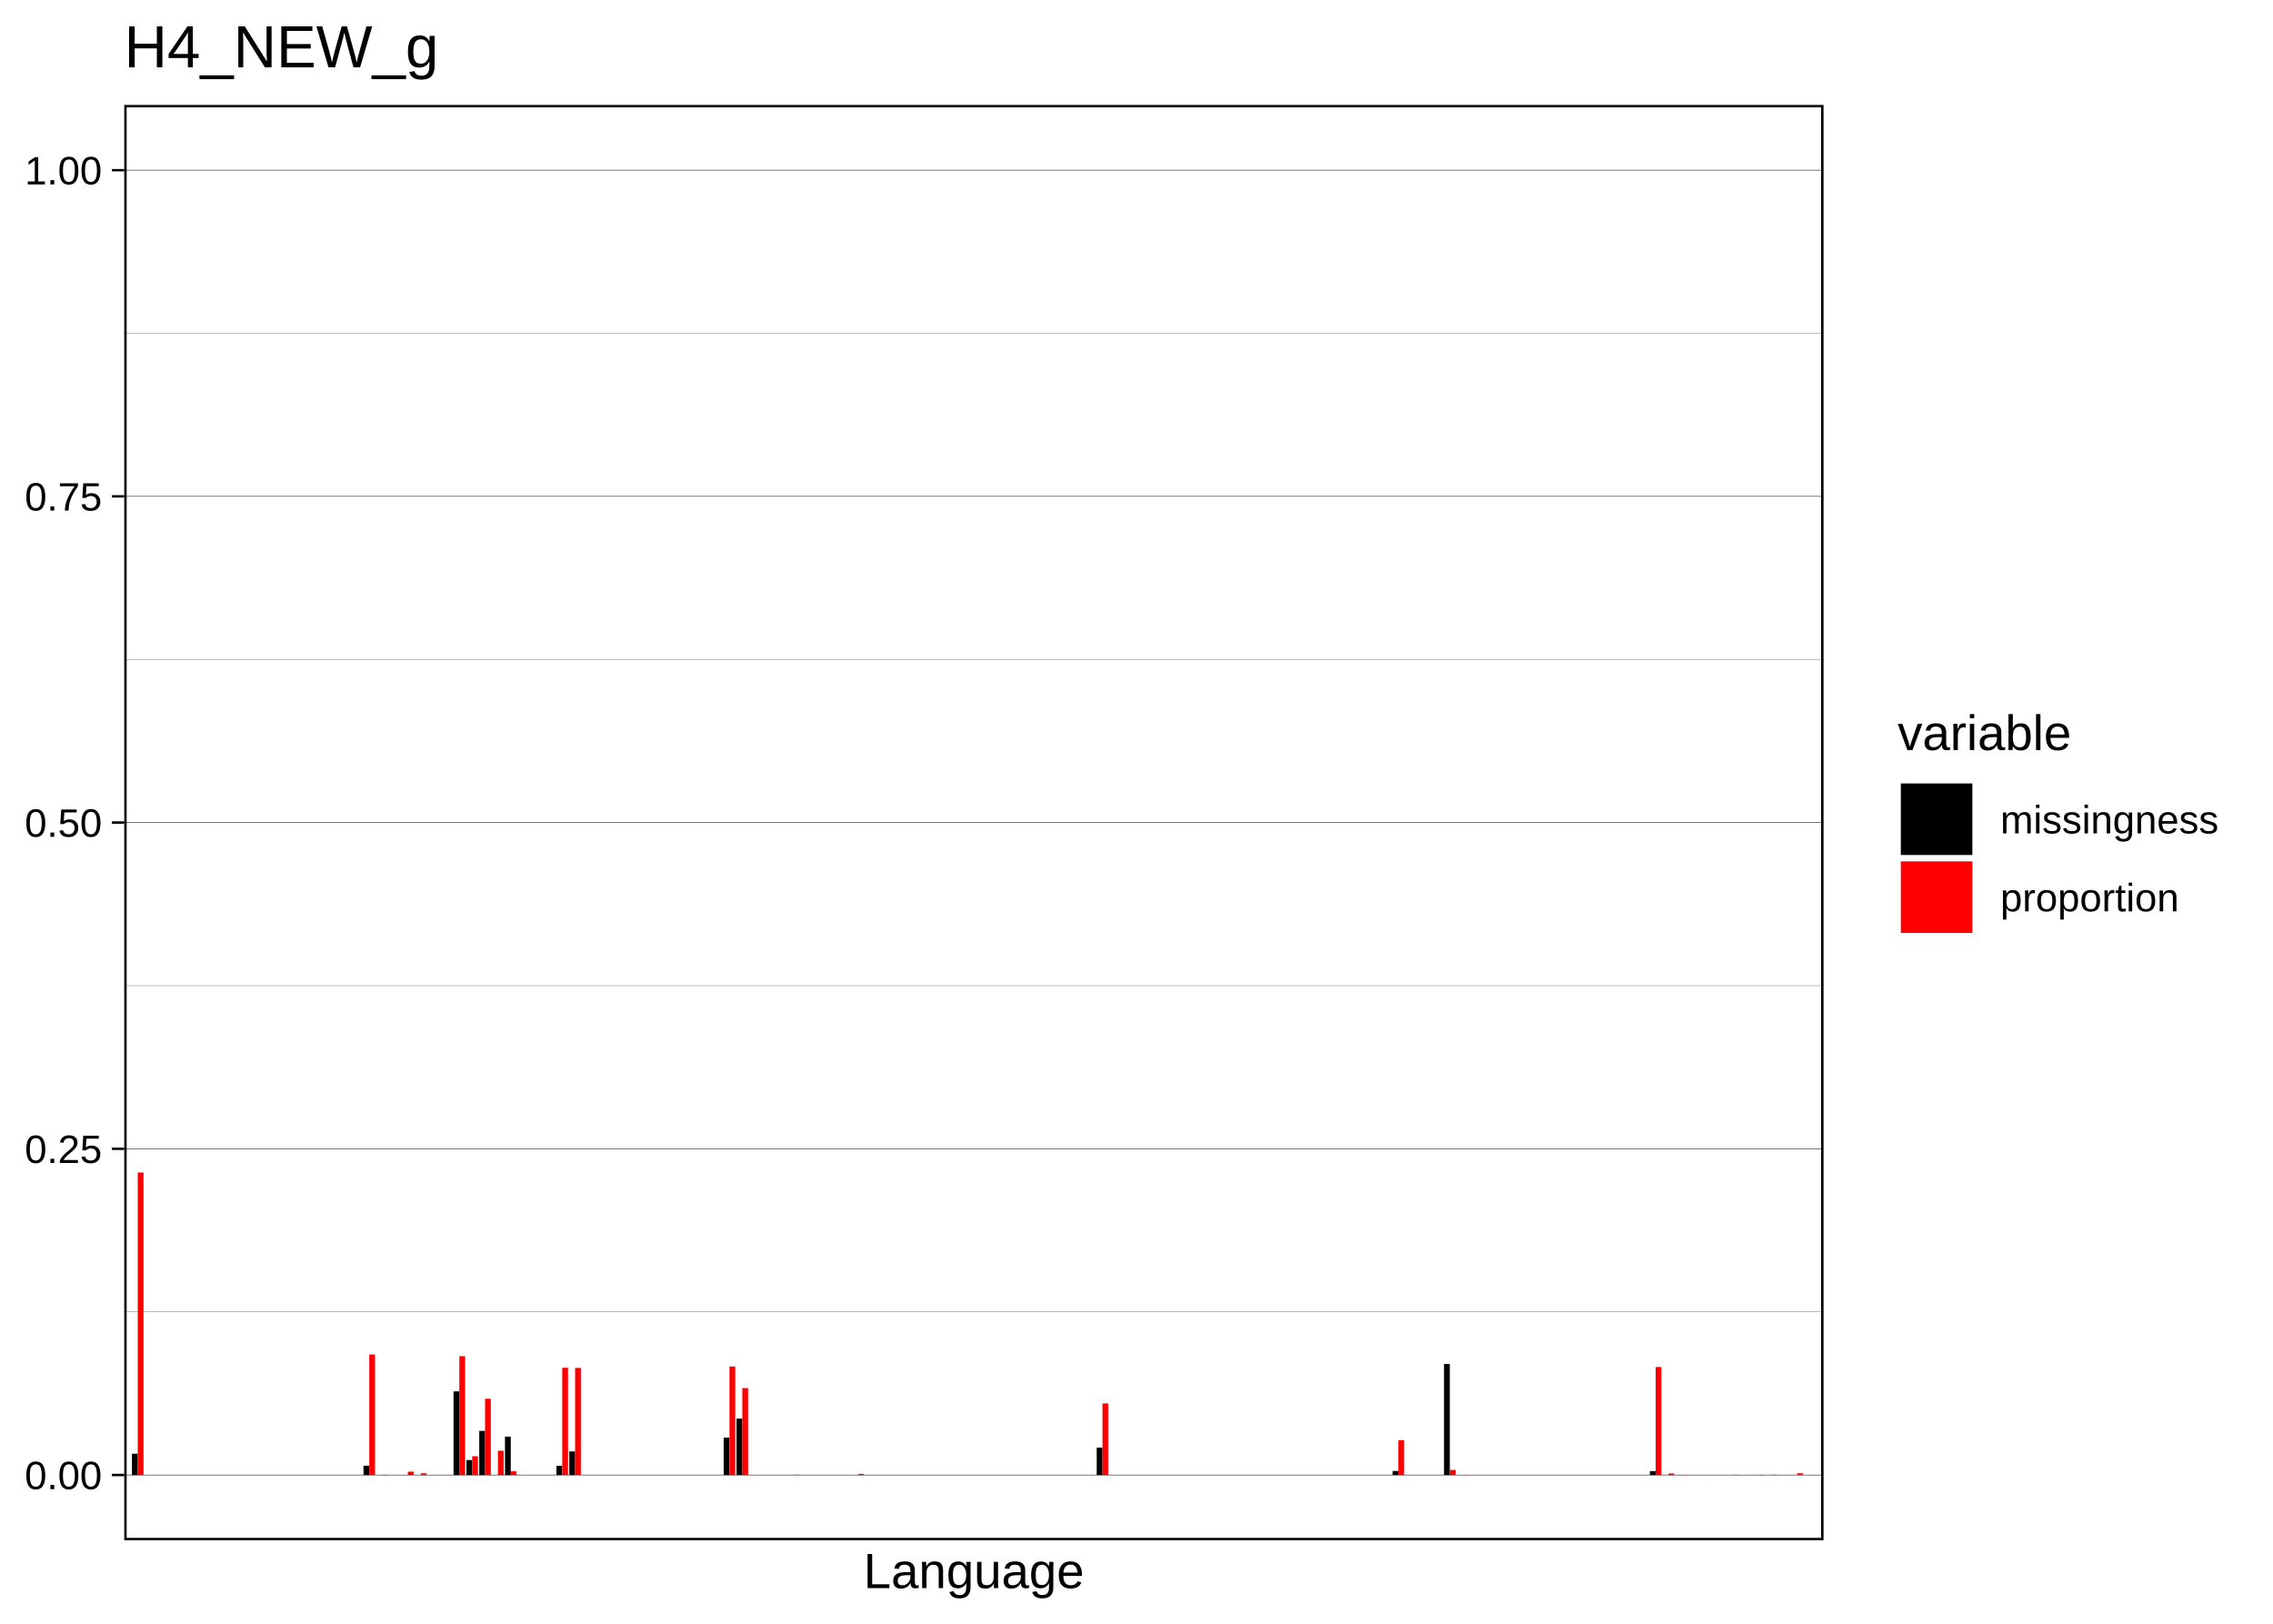
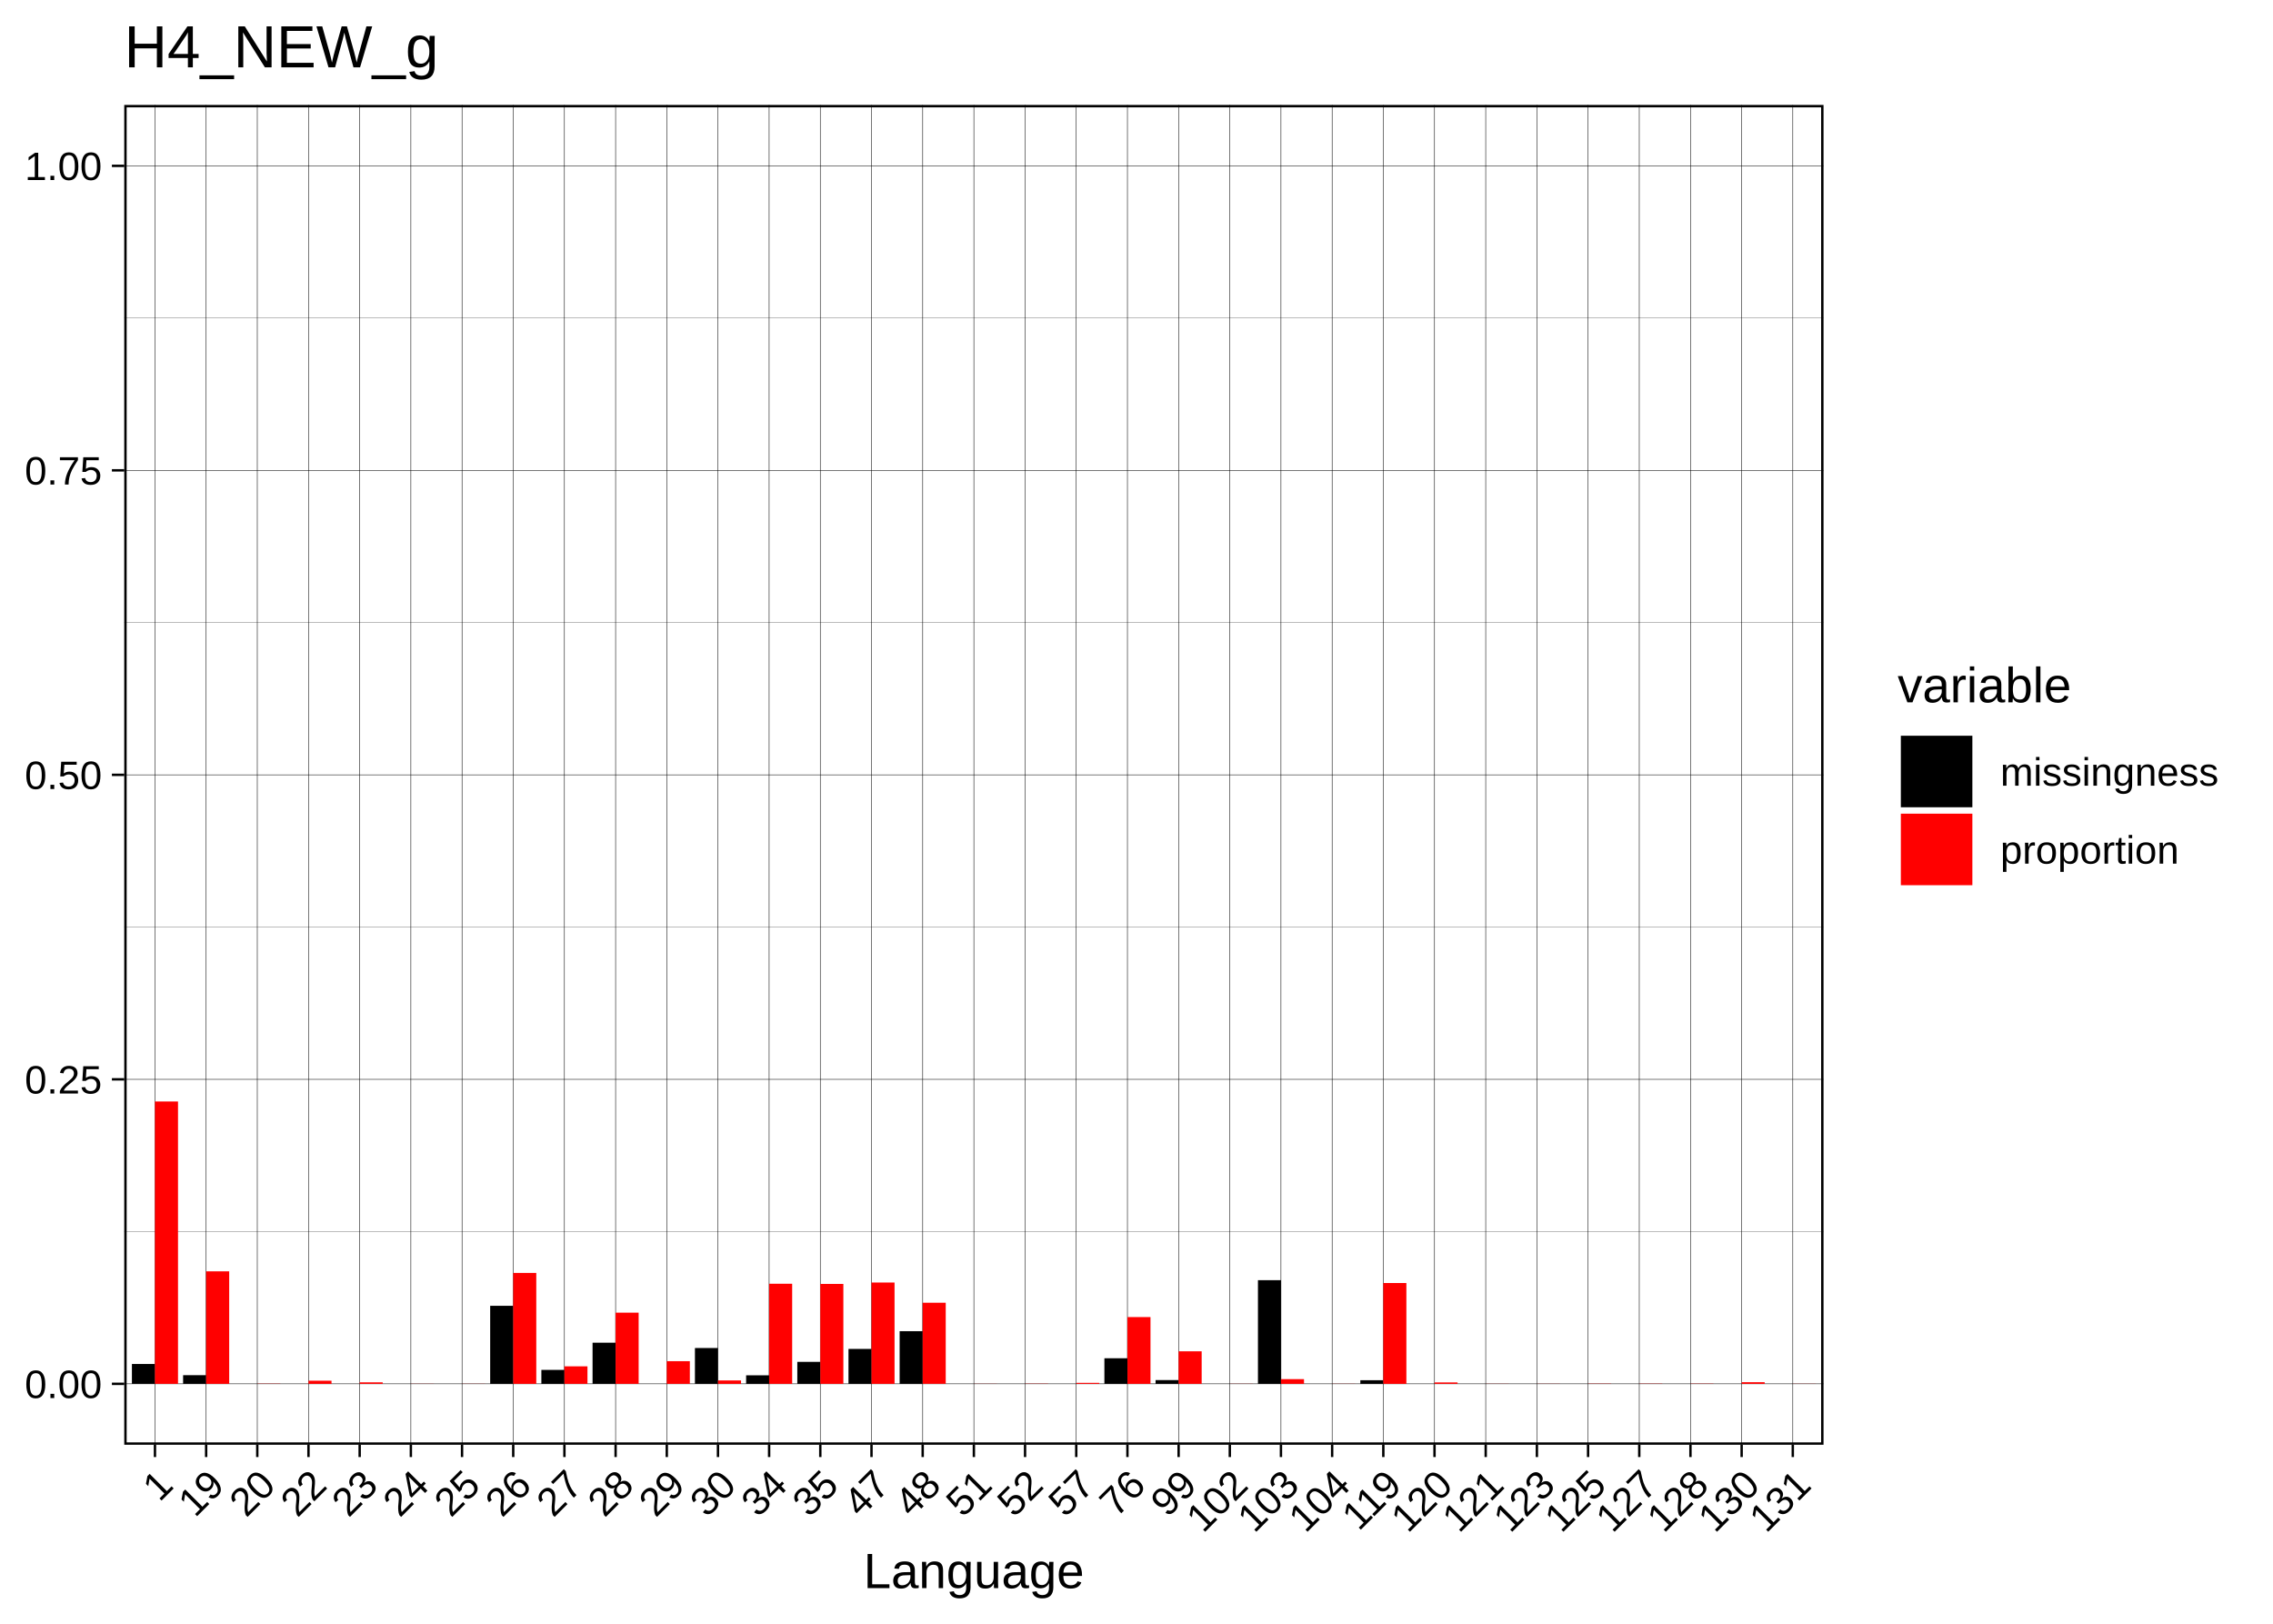
<svg xmlns="http://www.w3.org/2000/svg" class="svglite" width="504.00pt" height="360.00pt" viewBox="0 0 504.00 360.00">
  <defs>
    <style type="text/css">
    .svglite line, .svglite polyline, .svglite polygon, .svglite path, .svglite rect, .svglite circle {
      fill: none;
      stroke: #000000;
      stroke-linecap: round;
      stroke-linejoin: round;
      stroke-miterlimit: 10.00;
    }
    .svglite text {
      white-space: pre;
    }
  </style>
  </defs>
  <rect width="100%" height="100%" style="stroke: none; fill: #FFFFFF;" />
  <defs>
    <clipPath id="cpMC4wMHw1MDQuMDB8MC4wMHwzNjAuMDA=">
      <rect x="0.00" y="0.00" width="504.00" height="360.00" />
    </clipPath>
  </defs>
  <g clip-path="url(#cpMC4wMHw1MDQuMDB8MC4wMHwzNjAuMDA=)">
    <rect x="0" y="0.00" width="504.00" height="360.00" style="stroke-width: 1.07; stroke: #FFFFFF; fill: #FFFFFF;" />
  </g>
  <defs>
-     <clipPath id="cpMjcuNTV8NDA0LjMzfDIzLjI3fDM0MS40OA==">
-       <rect x="27.55" y="23.27" width="376.79" height="318.22" />
+     <clipPath id="cpMjcuNTV8NDA0LjMzfDIzLjI3fDMyMC4zMQ==">
+       <rect x="27.55" y="23.27" width="376.79" height="297.05" />
    </clipPath>
  </defs>
-   <g clip-path="url(#cpMjcuNTV8NDA0LjMzfDIzLjI3fDM0MS40OA==)">
-     <rect x="27.55" y="23.27" width="376.79" height="318.22" style="stroke-width: 1.07; stroke: none; fill: #FFFFFF;" />
-     <polyline points="27.55,290.86 404.33,290.86 " style="stroke-width: 0.053; stroke-linecap: butt;" />
-     <polyline points="27.55,218.54 404.33,218.54 " style="stroke-width: 0.053; stroke-linecap: butt;" />
-     <polyline points="27.55,146.21 404.33,146.21 " style="stroke-width: 0.053; stroke-linecap: butt;" />
-     <polyline points="27.55,73.89 404.33,73.89 " style="stroke-width: 0.053; stroke-linecap: butt;" />
-     <polyline points="27.55,327.02 404.33,327.02 " style="stroke-width: 0.11; stroke-linecap: butt;" />
-     <polyline points="27.55,254.70 404.33,254.70 " style="stroke-width: 0.11; stroke-linecap: butt;" />
-     <polyline points="27.55,182.37 404.33,182.37 " style="stroke-width: 0.11; stroke-linecap: butt;" />
-     <polyline points="27.55,110.05 404.33,110.05 " style="stroke-width: 0.11; stroke-linecap: butt;" />
-     <polyline points="27.55,37.73 404.33,37.73 " style="stroke-width: 0.11; stroke-linecap: butt;" />
-     <rect x="243.18" y="320.95" width="1.28" height="6.07" style="stroke-width: 1.07; stroke: none; stroke-linecap: butt; stroke-linejoin: miter; fill: #000000;" />
-     <rect x="308.78" y="326.13" width="1.28" height="0.89" style="stroke-width: 1.07; stroke: none; stroke-linecap: butt; stroke-linejoin: miter; fill: #000000;" />
-     <rect x="320.19" y="302.40" width="1.28" height="24.62" style="stroke-width: 1.07; stroke: none; stroke-linecap: butt; stroke-linejoin: miter; fill: #000000;" />
-     <rect x="29.26" y="322.30" width="1.28" height="4.72" style="stroke-width: 1.07; stroke: none; stroke-linecap: butt; stroke-linejoin: miter; fill: #000000;" />
-     <rect x="80.60" y="324.96" width="1.28" height="2.06" style="stroke-width: 1.07; stroke: none; stroke-linecap: butt; stroke-linejoin: miter; fill: #000000;" />
-     <rect x="371.53" y="327.02" width="1.28" height="0.00" style="stroke-width: 1.07; stroke: none; stroke-linecap: butt; stroke-linejoin: miter; fill: #000000;" />
-     <rect x="382.94" y="327.02" width="1.28" height="0.00" style="stroke-width: 1.07; stroke: none; stroke-linecap: butt; stroke-linejoin: miter; fill: #000000;" />
-     <rect x="92.01" y="327.02" width="1.28" height="0.00" style="stroke-width: 1.07; stroke: none; stroke-linecap: butt; stroke-linejoin: miter; fill: #000000;" />
-     <rect x="388.65" y="327.02" width="1.28" height="0.00" style="stroke-width: 1.07; stroke: none; stroke-linecap: butt; stroke-linejoin: miter; fill: #000000;" />
-     <rect x="377.24" y="327.02" width="1.28" height="0.00" style="stroke-width: 1.07; stroke: none; stroke-linecap: butt; stroke-linejoin: miter; fill: #000000;" />
-     <rect x="100.57" y="308.48" width="1.28" height="18.54" style="stroke-width: 1.07; stroke: none; stroke-linecap: butt; stroke-linejoin: miter; fill: #000000;" />
-     <rect x="174.73" y="327.02" width="1.28" height="0.00" style="stroke-width: 1.07; stroke: none; stroke-linecap: butt; stroke-linejoin: miter; fill: #000000;" />
-     <rect x="171.87" y="327.02" width="1.28" height="0.00" style="stroke-width: 1.07; stroke: none; stroke-linecap: butt; stroke-linejoin: miter; fill: #000000;" />
-     <rect x="391.50" y="327.02" width="1.28" height="0.00" style="stroke-width: 1.07; stroke: none; stroke-linecap: butt; stroke-linejoin: miter; fill: #000000;" />
-     <rect x="188.99" y="327.02" width="1.28" height="0.00" style="stroke-width: 1.07; stroke: none; stroke-linecap: butt; stroke-linejoin: miter; fill: #000000;" />
-     <rect x="323.04" y="327.02" width="1.28" height="0.00" style="stroke-width: 1.07; stroke: none; stroke-linecap: butt; stroke-linejoin: miter; fill: #000000;" />
-     <rect x="89.16" y="327.02" width="1.28" height="0.00" style="stroke-width: 1.07; stroke: none; stroke-linecap: butt; stroke-linejoin: miter; fill: #000000;" />
-     <rect x="397.20" y="327.02" width="1.28" height="0.00" style="stroke-width: 1.07; stroke: none; stroke-linecap: butt; stroke-linejoin: miter; fill: #000000;" />
-     <rect x="400.06" y="327.02" width="1.28" height="0.00" style="stroke-width: 1.07; stroke: none; stroke-linecap: butt; stroke-linejoin: miter; fill: #000000;" />
-     <rect x="97.71" y="327.02" width="1.28" height="0.00" style="stroke-width: 1.07; stroke: none; stroke-linecap: butt; stroke-linejoin: miter; fill: #000000;" />
-     <rect x="94.86" y="327.02" width="1.28" height="0.00" style="stroke-width: 1.07; stroke: none; stroke-linecap: butt; stroke-linejoin: miter; fill: #000000;" />
-     <rect x="83.45" y="327.02" width="1.28" height="0.00" style="stroke-width: 1.07; stroke: none; stroke-linecap: butt; stroke-linejoin: miter; fill: #000000;" />
-     <rect x="317.34" y="327.02" width="1.28" height="0.00" style="stroke-width: 1.07; stroke: none; stroke-linecap: butt; stroke-linejoin: miter; fill: #000000;" />
-     <rect x="368.68" y="327.02" width="1.28" height="0.00" style="stroke-width: 1.07; stroke: none; stroke-linecap: butt; stroke-linejoin: miter; fill: #000000;" />
-     <rect x="365.83" y="326.16" width="1.28" height="0.86" style="stroke-width: 1.07; stroke: none; stroke-linecap: butt; stroke-linejoin: miter; fill: #000000;" />
-     <rect x="160.46" y="318.73" width="1.28" height="8.29" style="stroke-width: 1.07; stroke: none; stroke-linecap: butt; stroke-linejoin: miter; fill: #000000;" />
-     <rect x="103.42" y="323.71" width="1.28" height="3.31" style="stroke-width: 1.07; stroke: none; stroke-linecap: butt; stroke-linejoin: miter; fill: #000000;" />
-     <rect x="163.32" y="314.52" width="1.28" height="12.50" style="stroke-width: 1.07; stroke: none; stroke-linecap: butt; stroke-linejoin: miter; fill: #000000;" />
-     <rect x="106.27" y="317.25" width="1.28" height="9.77" style="stroke-width: 1.07; stroke: none; stroke-linecap: butt; stroke-linejoin: miter; fill: #000000;" />
-     <rect x="109.12" y="327.02" width="1.28" height="0.00" style="stroke-width: 1.07; stroke: none; stroke-linecap: butt; stroke-linejoin: miter; fill: #000000;" />
-     <rect x="111.97" y="318.51" width="1.28" height="8.51" style="stroke-width: 1.07; stroke: none; stroke-linecap: butt; stroke-linejoin: miter; fill: #000000;" />
-     <rect x="123.38" y="324.99" width="1.28" height="2.03" style="stroke-width: 1.07; stroke: none; stroke-linecap: butt; stroke-linejoin: miter; fill: #000000;" />
-     <rect x="126.24" y="321.80" width="1.28" height="5.22" style="stroke-width: 1.07; stroke: none; stroke-linecap: butt; stroke-linejoin: miter; fill: #000000;" />
-     <rect x="244.46" y="311.16" width="1.28" height="15.86" style="stroke-width: 1.07; stroke: none; stroke-linecap: butt; stroke-linejoin: miter; fill: #FF0000;" />
-     <rect x="310.07" y="319.29" width="1.28" height="7.73" style="stroke-width: 1.07; stroke: none; stroke-linecap: butt; stroke-linejoin: miter; fill: #FF0000;" />
-     <rect x="321.48" y="325.90" width="1.28" height="1.12" style="stroke-width: 1.07; stroke: none; stroke-linecap: butt; stroke-linejoin: miter; fill: #FF0000;" />
-     <rect x="30.54" y="259.96" width="1.28" height="67.06" style="stroke-width: 1.07; stroke: none; stroke-linecap: butt; stroke-linejoin: miter; fill: #FF0000;" />
-     <rect x="81.88" y="300.30" width="1.28" height="26.72" style="stroke-width: 1.07; stroke: none; stroke-linecap: butt; stroke-linejoin: miter; fill: #FF0000;" />
-     <rect x="372.82" y="327.00" width="1.28" height="0.024" style="stroke-width: 1.07; stroke: none; stroke-linecap: butt; stroke-linejoin: miter; fill: #FF0000;" />
-     <rect x="384.23" y="326.97" width="1.28" height="0.048" style="stroke-width: 1.07; stroke: none; stroke-linecap: butt; stroke-linejoin: miter; fill: #FF0000;" />
-     <rect x="93.29" y="326.66" width="1.28" height="0.36" style="stroke-width: 1.07; stroke: none; stroke-linecap: butt; stroke-linejoin: miter; fill: #FF0000;" />
-     <rect x="389.93" y="326.97" width="1.28" height="0.048" style="stroke-width: 1.07; stroke: none; stroke-linecap: butt; stroke-linejoin: miter; fill: #FF0000;" />
-     <rect x="378.52" y="327.00" width="1.28" height="0.024" style="stroke-width: 1.07; stroke: none; stroke-linecap: butt; stroke-linejoin: miter; fill: #FF0000;" />
-     <rect x="101.85" y="300.68" width="1.28" height="26.34" style="stroke-width: 1.07; stroke: none; stroke-linecap: butt; stroke-linejoin: miter; fill: #FF0000;" />
-     <rect x="176.01" y="326.97" width="1.28" height="0.048" style="stroke-width: 1.07; stroke: none; stroke-linecap: butt; stroke-linejoin: miter; fill: #FF0000;" />
-     <rect x="173.16" y="327.00" width="1.28" height="0.024" style="stroke-width: 1.07; stroke: none; stroke-linecap: butt; stroke-linejoin: miter; fill: #FF0000;" />
-     <rect x="392.78" y="326.97" width="1.28" height="0.048" style="stroke-width: 1.07; stroke: none; stroke-linecap: butt; stroke-linejoin: miter; fill: #FF0000;" />
-     <rect x="190.27" y="326.78" width="1.28" height="0.24" style="stroke-width: 1.07; stroke: none; stroke-linecap: butt; stroke-linejoin: miter; fill: #FF0000;" />
-     <rect x="324.33" y="327.00" width="1.28" height="0.024" style="stroke-width: 1.07; stroke: none; stroke-linecap: butt; stroke-linejoin: miter; fill: #FF0000;" />
-     <rect x="90.44" y="326.28" width="1.28" height="0.74" style="stroke-width: 1.07; stroke: none; stroke-linecap: butt; stroke-linejoin: miter; fill: #FF0000;" />
-     <rect x="398.49" y="326.64" width="1.28" height="0.38" style="stroke-width: 1.07; stroke: none; stroke-linecap: butt; stroke-linejoin: miter; fill: #FF0000;" />
-     <rect x="401.34" y="327.00" width="1.28" height="0.024" style="stroke-width: 1.07; stroke: none; stroke-linecap: butt; stroke-linejoin: miter; fill: #FF0000;" />
-     <rect x="99.00" y="327.00" width="1.28" height="0.024" style="stroke-width: 1.07; stroke: none; stroke-linecap: butt; stroke-linejoin: miter; fill: #FF0000;" />
-     <rect x="96.14" y="327.00" width="1.28" height="0.024" style="stroke-width: 1.07; stroke: none; stroke-linecap: butt; stroke-linejoin: miter; fill: #FF0000;" />
-     <rect x="84.74" y="326.97" width="1.28" height="0.048" style="stroke-width: 1.07; stroke: none; stroke-linecap: butt; stroke-linejoin: miter; fill: #FF0000;" />
-     <rect x="318.62" y="327.00" width="1.28" height="0.024" style="stroke-width: 1.07; stroke: none; stroke-linecap: butt; stroke-linejoin: miter; fill: #FF0000;" />
-     <rect x="369.96" y="326.69" width="1.28" height="0.33" style="stroke-width: 1.07; stroke: none; stroke-linecap: butt; stroke-linejoin: miter; fill: #FF0000;" />
-     <rect x="367.11" y="303.08" width="1.28" height="23.94" style="stroke-width: 1.07; stroke: none; stroke-linecap: butt; stroke-linejoin: miter; fill: #FF0000;" />
-     <rect x="161.75" y="302.96" width="1.28" height="24.06" style="stroke-width: 1.07; stroke: none; stroke-linecap: butt; stroke-linejoin: miter; fill: #FF0000;" />
-     <rect x="104.70" y="322.86" width="1.28" height="4.16" style="stroke-width: 1.07; stroke: none; stroke-linecap: butt; stroke-linejoin: miter; fill: #FF0000;" />
-     <rect x="164.60" y="307.76" width="1.28" height="19.26" style="stroke-width: 1.07; stroke: none; stroke-linecap: butt; stroke-linejoin: miter; fill: #FF0000;" />
-     <rect x="107.55" y="310.12" width="1.28" height="16.90" style="stroke-width: 1.07; stroke: none; stroke-linecap: butt; stroke-linejoin: miter; fill: #FF0000;" />
-     <rect x="110.41" y="321.65" width="1.28" height="5.37" style="stroke-width: 1.07; stroke: none; stroke-linecap: butt; stroke-linejoin: miter; fill: #FF0000;" />
-     <rect x="113.26" y="326.21" width="1.28" height="0.81" style="stroke-width: 1.07; stroke: none; stroke-linecap: butt; stroke-linejoin: miter; fill: #FF0000;" />
-     <rect x="124.67" y="303.25" width="1.28" height="23.77" style="stroke-width: 1.07; stroke: none; stroke-linecap: butt; stroke-linejoin: miter; fill: #FF0000;" />
-     <rect x="127.52" y="303.29" width="1.28" height="23.73" style="stroke-width: 1.07; stroke: none; stroke-linecap: butt; stroke-linejoin: miter; fill: #FF0000;" />
-     <rect x="27.55" y="23.27" width="376.79" height="318.22" style="stroke-width: 1.07;" />
+   <g clip-path="url(#cpMjcuNTV8NDA0LjMzfDIzLjI3fDMyMC4zMQ==)">
+     <rect x="27.55" y="23.27" width="376.79" height="297.05" style="stroke-width: 1.07; stroke: none; fill: #FFFFFF;" />
+     <polyline points="27.55,273.05 404.33,273.05 " style="stroke-width: 0.053; stroke-linecap: butt;" />
+     <polyline points="27.55,205.54 404.33,205.54 " style="stroke-width: 0.053; stroke-linecap: butt;" />
+     <polyline points="27.55,138.03 404.33,138.03 " style="stroke-width: 0.053; stroke-linecap: butt;" />
+     <polyline points="27.55,70.52 404.33,70.52 " style="stroke-width: 0.053; stroke-linecap: butt;" />
+     <polyline points="27.55,306.81 404.33,306.81 " style="stroke-width: 0.11; stroke-linecap: butt;" />
+     <polyline points="27.55,239.30 404.33,239.30 " style="stroke-width: 0.11; stroke-linecap: butt;" />
+     <polyline points="27.55,171.79 404.33,171.79 " style="stroke-width: 0.11; stroke-linecap: butt;" />
+     <polyline points="27.55,104.28 404.33,104.28 " style="stroke-width: 0.11; stroke-linecap: butt;" />
+     <polyline points="27.55,36.77 404.33,36.77 " style="stroke-width: 0.11; stroke-linecap: butt;" />
+     <polyline points="34.36,320.31 34.36,23.27 " style="stroke-width: 0.11; stroke-linecap: butt;" />
+     <polyline points="45.71,320.31 45.71,23.27 " style="stroke-width: 0.11; stroke-linecap: butt;" />
+     <polyline points="57.05,320.31 57.05,23.27 " style="stroke-width: 0.11; stroke-linecap: butt;" />
+     <polyline points="68.40,320.31 68.40,23.27 " style="stroke-width: 0.11; stroke-linecap: butt;" />
+     <polyline points="79.75,320.31 79.75,23.27 " style="stroke-width: 0.11; stroke-linecap: butt;" />
+     <polyline points="91.10,320.31 91.10,23.27 " style="stroke-width: 0.11; stroke-linecap: butt;" />
+     <polyline points="102.45,320.31 102.45,23.27 " style="stroke-width: 0.11; stroke-linecap: butt;" />
+     <polyline points="113.80,320.31 113.80,23.27 " style="stroke-width: 0.11; stroke-linecap: butt;" />
+     <polyline points="125.15,320.31 125.15,23.27 " style="stroke-width: 0.11; stroke-linecap: butt;" />
+     <polyline points="136.50,320.31 136.50,23.27 " style="stroke-width: 0.11; stroke-linecap: butt;" />
+     <polyline points="147.85,320.31 147.85,23.27 " style="stroke-width: 0.11; stroke-linecap: butt;" />
+     <polyline points="159.20,320.31 159.20,23.27 " style="stroke-width: 0.11; stroke-linecap: butt;" />
+     <polyline points="170.54,320.31 170.54,23.27 " style="stroke-width: 0.11; stroke-linecap: butt;" />
+     <polyline points="181.89,320.31 181.89,23.27 " style="stroke-width: 0.11; stroke-linecap: butt;" />
+     <polyline points="193.24,320.31 193.24,23.27 " style="stroke-width: 0.11; stroke-linecap: butt;" />
+     <polyline points="204.59,320.31 204.59,23.27 " style="stroke-width: 0.11; stroke-linecap: butt;" />
+     <polyline points="215.94,320.31 215.94,23.27 " style="stroke-width: 0.11; stroke-linecap: butt;" />
+     <polyline points="227.29,320.31 227.29,23.27 " style="stroke-width: 0.11; stroke-linecap: butt;" />
+     <polyline points="238.64,320.31 238.64,23.27 " style="stroke-width: 0.11; stroke-linecap: butt;" />
+     <polyline points="249.99,320.31 249.99,23.27 " style="stroke-width: 0.11; stroke-linecap: butt;" />
+     <polyline points="261.34,320.31 261.34,23.27 " style="stroke-width: 0.11; stroke-linecap: butt;" />
+     <polyline points="272.69,320.31 272.69,23.27 " style="stroke-width: 0.11; stroke-linecap: butt;" />
+     <polyline points="284.03,320.31 284.03,23.27 " style="stroke-width: 0.11; stroke-linecap: butt;" />
+     <polyline points="295.38,320.31 295.38,23.27 " style="stroke-width: 0.11; stroke-linecap: butt;" />
+     <polyline points="306.73,320.31 306.73,23.27 " style="stroke-width: 0.11; stroke-linecap: butt;" />
+     <polyline points="318.08,320.31 318.08,23.27 " style="stroke-width: 0.11; stroke-linecap: butt;" />
+     <polyline points="329.43,320.31 329.43,23.27 " style="stroke-width: 0.11; stroke-linecap: butt;" />
+     <polyline points="340.78,320.31 340.78,23.27 " style="stroke-width: 0.11; stroke-linecap: butt;" />
+     <polyline points="352.13,320.31 352.13,23.27 " style="stroke-width: 0.11; stroke-linecap: butt;" />
+     <polyline points="363.48,320.31 363.48,23.27 " style="stroke-width: 0.11; stroke-linecap: butt;" />
+     <polyline points="374.83,320.31 374.83,23.27 " style="stroke-width: 0.11; stroke-linecap: butt;" />
+     <polyline points="386.18,320.31 386.18,23.27 " style="stroke-width: 0.11; stroke-linecap: butt;" />
+     <polyline points="397.52,320.31 397.52,23.27 " style="stroke-width: 0.11; stroke-linecap: butt;" />
+     <rect x="244.88" y="301.14" width="5.11" height="5.67" style="stroke-width: 1.07; stroke: none; stroke-linecap: butt; stroke-linejoin: miter; fill: #000000;" />
+     <rect x="256.23" y="305.98" width="5.11" height="0.83" style="stroke-width: 1.07; stroke: none; stroke-linecap: butt; stroke-linejoin: miter; fill: #000000;" />
+     <rect x="278.93" y="283.83" width="5.11" height="22.98" style="stroke-width: 1.07; stroke: none; stroke-linecap: butt; stroke-linejoin: miter; fill: #000000;" />
+     <rect x="29.25" y="302.41" width="5.11" height="4.40" style="stroke-width: 1.07; stroke: none; stroke-linecap: butt; stroke-linejoin: miter; fill: #000000;" />
+     <rect x="40.60" y="304.89" width="5.11" height="1.92" style="stroke-width: 1.07; stroke: none; stroke-linecap: butt; stroke-linejoin: miter; fill: #000000;" />
+     <rect x="324.32" y="306.81" width="5.11" height="0.00" style="stroke-width: 1.07; stroke: none; stroke-linecap: butt; stroke-linejoin: miter; fill: #000000;" />
+     <rect x="347.02" y="306.81" width="5.11" height="0.00" style="stroke-width: 1.07; stroke: none; stroke-linecap: butt; stroke-linejoin: miter; fill: #000000;" />
+     <rect x="74.65" y="306.81" width="5.11" height="0.00" style="stroke-width: 1.07; stroke: none; stroke-linecap: butt; stroke-linejoin: miter; fill: #000000;" />
+     <rect x="358.37" y="306.81" width="5.11" height="0.00" style="stroke-width: 1.07; stroke: none; stroke-linecap: butt; stroke-linejoin: miter; fill: #000000;" />
+     <rect x="335.67" y="306.81" width="5.11" height="0.00" style="stroke-width: 1.07; stroke: none; stroke-linecap: butt; stroke-linejoin: miter; fill: #000000;" />
+     <rect x="108.69" y="289.51" width="5.11" height="17.30" style="stroke-width: 1.07; stroke: none; stroke-linecap: butt; stroke-linejoin: miter; fill: #000000;" />
+     <rect x="222.18" y="306.81" width="5.11" height="0.00" style="stroke-width: 1.07; stroke: none; stroke-linecap: butt; stroke-linejoin: miter; fill: #000000;" />
+     <rect x="210.83" y="306.81" width="5.11" height="0.00" style="stroke-width: 1.07; stroke: none; stroke-linecap: butt; stroke-linejoin: miter; fill: #000000;" />
+     <rect x="369.72" y="306.81" width="5.11" height="0.00" style="stroke-width: 1.07; stroke: none; stroke-linecap: butt; stroke-linejoin: miter; fill: #000000;" />
+     <rect x="233.53" y="306.81" width="5.11" height="0.00" style="stroke-width: 1.07; stroke: none; stroke-linecap: butt; stroke-linejoin: miter; fill: #000000;" />
+     <rect x="290.28" y="306.81" width="5.11" height="0.00" style="stroke-width: 1.07; stroke: none; stroke-linecap: butt; stroke-linejoin: miter; fill: #000000;" />
+     <rect x="63.30" y="306.81" width="5.11" height="0.00" style="stroke-width: 1.07; stroke: none; stroke-linecap: butt; stroke-linejoin: miter; fill: #000000;" />
+     <rect x="381.07" y="306.81" width="5.11" height="0.00" style="stroke-width: 1.07; stroke: none; stroke-linecap: butt; stroke-linejoin: miter; fill: #000000;" />
+     <rect x="392.42" y="306.81" width="5.11" height="0.00" style="stroke-width: 1.07; stroke: none; stroke-linecap: butt; stroke-linejoin: miter; fill: #000000;" />
+     <rect x="97.34" y="306.81" width="5.11" height="0.00" style="stroke-width: 1.07; stroke: none; stroke-linecap: butt; stroke-linejoin: miter; fill: #000000;" />
+     <rect x="85.99" y="306.81" width="5.11" height="0.00" style="stroke-width: 1.07; stroke: none; stroke-linecap: butt; stroke-linejoin: miter; fill: #000000;" />
+     <rect x="51.95" y="306.81" width="5.11" height="0.00" style="stroke-width: 1.07; stroke: none; stroke-linecap: butt; stroke-linejoin: miter; fill: #000000;" />
+     <rect x="267.58" y="306.81" width="5.11" height="0.00" style="stroke-width: 1.07; stroke: none; stroke-linecap: butt; stroke-linejoin: miter; fill: #000000;" />
+     <rect x="312.97" y="306.81" width="5.11" height="0.00" style="stroke-width: 1.07; stroke: none; stroke-linecap: butt; stroke-linejoin: miter; fill: #000000;" />
+     <rect x="301.63" y="306.01" width="5.11" height="0.80" style="stroke-width: 1.07; stroke: none; stroke-linecap: butt; stroke-linejoin: miter; fill: #000000;" />
+     <rect x="188.14" y="299.07" width="5.11" height="7.74" style="stroke-width: 1.07; stroke: none; stroke-linecap: butt; stroke-linejoin: miter; fill: #000000;" />
+     <rect x="120.04" y="303.72" width="5.11" height="3.09" style="stroke-width: 1.07; stroke: none; stroke-linecap: butt; stroke-linejoin: miter; fill: #000000;" />
+     <rect x="199.48" y="295.14" width="5.11" height="11.67" style="stroke-width: 1.07; stroke: none; stroke-linecap: butt; stroke-linejoin: miter; fill: #000000;" />
+     <rect x="131.39" y="297.69" width="5.11" height="9.12" style="stroke-width: 1.07; stroke: none; stroke-linecap: butt; stroke-linejoin: miter; fill: #000000;" />
+     <rect x="142.74" y="306.81" width="5.11" height="0.00" style="stroke-width: 1.07; stroke: none; stroke-linecap: butt; stroke-linejoin: miter; fill: #000000;" />
+     <rect x="154.09" y="298.87" width="5.11" height="7.94" style="stroke-width: 1.07; stroke: none; stroke-linecap: butt; stroke-linejoin: miter; fill: #000000;" />
+     <rect x="165.44" y="304.92" width="5.11" height="1.89" style="stroke-width: 1.07; stroke: none; stroke-linecap: butt; stroke-linejoin: miter; fill: #000000;" />
+     <rect x="176.79" y="301.94" width="5.11" height="4.87" style="stroke-width: 1.07; stroke: none; stroke-linecap: butt; stroke-linejoin: miter; fill: #000000;" />
+     <rect x="249.99" y="292.01" width="5.11" height="14.80" style="stroke-width: 1.07; stroke: none; stroke-linecap: butt; stroke-linejoin: miter; fill: #FF0000;" />
+     <rect x="261.34" y="299.60" width="5.11" height="7.21" style="stroke-width: 1.07; stroke: none; stroke-linecap: butt; stroke-linejoin: miter; fill: #FF0000;" />
+     <rect x="284.03" y="305.77" width="5.11" height="1.04" style="stroke-width: 1.07; stroke: none; stroke-linecap: butt; stroke-linejoin: miter; fill: #FF0000;" />
+     <rect x="34.36" y="244.21" width="5.11" height="62.60" style="stroke-width: 1.07; stroke: none; stroke-linecap: butt; stroke-linejoin: miter; fill: #FF0000;" />
+     <rect x="45.71" y="281.87" width="5.11" height="24.94" style="stroke-width: 1.07; stroke: none; stroke-linecap: butt; stroke-linejoin: miter; fill: #FF0000;" />
+     <rect x="329.43" y="306.79" width="5.11" height="0.022" style="stroke-width: 1.07; stroke: none; stroke-linecap: butt; stroke-linejoin: miter; fill: #FF0000;" />
+     <rect x="352.13" y="306.77" width="5.11" height="0.044" style="stroke-width: 1.07; stroke: none; stroke-linecap: butt; stroke-linejoin: miter; fill: #FF0000;" />
+     <rect x="79.75" y="306.48" width="5.11" height="0.33" style="stroke-width: 1.07; stroke: none; stroke-linecap: butt; stroke-linejoin: miter; fill: #FF0000;" />
+     <rect x="363.48" y="306.77" width="5.11" height="0.044" style="stroke-width: 1.07; stroke: none; stroke-linecap: butt; stroke-linejoin: miter; fill: #FF0000;" />
+     <rect x="340.78" y="306.79" width="5.11" height="0.022" style="stroke-width: 1.07; stroke: none; stroke-linecap: butt; stroke-linejoin: miter; fill: #FF0000;" />
+     <rect x="113.80" y="282.22" width="5.11" height="24.59" style="stroke-width: 1.07; stroke: none; stroke-linecap: butt; stroke-linejoin: miter; fill: #FF0000;" />
+     <rect x="227.29" y="306.77" width="5.11" height="0.044" style="stroke-width: 1.07; stroke: none; stroke-linecap: butt; stroke-linejoin: miter; fill: #FF0000;" />
+     <rect x="215.94" y="306.79" width="5.11" height="0.022" style="stroke-width: 1.07; stroke: none; stroke-linecap: butt; stroke-linejoin: miter; fill: #FF0000;" />
+     <rect x="374.83" y="306.77" width="5.11" height="0.044" style="stroke-width: 1.07; stroke: none; stroke-linecap: butt; stroke-linejoin: miter; fill: #FF0000;" />
+     <rect x="238.64" y="306.59" width="5.11" height="0.22" style="stroke-width: 1.07; stroke: none; stroke-linecap: butt; stroke-linejoin: miter; fill: #FF0000;" />
+     <rect x="295.38" y="306.79" width="5.11" height="0.022" style="stroke-width: 1.07; stroke: none; stroke-linecap: butt; stroke-linejoin: miter; fill: #FF0000;" />
+     <rect x="68.40" y="306.12" width="5.11" height="0.69" style="stroke-width: 1.07; stroke: none; stroke-linecap: butt; stroke-linejoin: miter; fill: #FF0000;" />
+     <rect x="386.18" y="306.45" width="5.11" height="0.36" style="stroke-width: 1.07; stroke: none; stroke-linecap: butt; stroke-linejoin: miter; fill: #FF0000;" />
+     <rect x="397.52" y="306.79" width="5.11" height="0.022" style="stroke-width: 1.07; stroke: none; stroke-linecap: butt; stroke-linejoin: miter; fill: #FF0000;" />
+     <rect x="102.45" y="306.79" width="5.11" height="0.022" style="stroke-width: 1.07; stroke: none; stroke-linecap: butt; stroke-linejoin: miter; fill: #FF0000;" />
+     <rect x="91.10" y="306.79" width="5.11" height="0.022" style="stroke-width: 1.07; stroke: none; stroke-linecap: butt; stroke-linejoin: miter; fill: #FF0000;" />
+     <rect x="57.05" y="306.77" width="5.11" height="0.044" style="stroke-width: 1.07; stroke: none; stroke-linecap: butt; stroke-linejoin: miter; fill: #FF0000;" />
+     <rect x="272.69" y="306.79" width="5.11" height="0.022" style="stroke-width: 1.07; stroke: none; stroke-linecap: butt; stroke-linejoin: miter; fill: #FF0000;" />
+     <rect x="318.08" y="306.50" width="5.11" height="0.31" style="stroke-width: 1.07; stroke: none; stroke-linecap: butt; stroke-linejoin: miter; fill: #FF0000;" />
+     <rect x="306.73" y="284.46" width="5.11" height="22.35" style="stroke-width: 1.07; stroke: none; stroke-linecap: butt; stroke-linejoin: miter; fill: #FF0000;" />
+     <rect x="193.24" y="284.35" width="5.11" height="22.46" style="stroke-width: 1.07; stroke: none; stroke-linecap: butt; stroke-linejoin: miter; fill: #FF0000;" />
+     <rect x="125.15" y="302.93" width="5.11" height="3.88" style="stroke-width: 1.07; stroke: none; stroke-linecap: butt; stroke-linejoin: miter; fill: #FF0000;" />
+     <rect x="204.59" y="288.83" width="5.11" height="17.97" style="stroke-width: 1.07; stroke: none; stroke-linecap: butt; stroke-linejoin: miter; fill: #FF0000;" />
+     <rect x="136.50" y="291.03" width="5.11" height="15.78" style="stroke-width: 1.07; stroke: none; stroke-linecap: butt; stroke-linejoin: miter; fill: #FF0000;" />
+     <rect x="147.85" y="301.79" width="5.11" height="5.02" style="stroke-width: 1.07; stroke: none; stroke-linecap: butt; stroke-linejoin: miter; fill: #FF0000;" />
+     <rect x="159.20" y="306.06" width="5.11" height="0.75" style="stroke-width: 1.07; stroke: none; stroke-linecap: butt; stroke-linejoin: miter; fill: #FF0000;" />
+     <rect x="170.54" y="284.62" width="5.11" height="22.19" style="stroke-width: 1.07; stroke: none; stroke-linecap: butt; stroke-linejoin: miter; fill: #FF0000;" />
+     <rect x="181.89" y="284.66" width="5.11" height="22.15" style="stroke-width: 1.07; stroke: none; stroke-linecap: butt; stroke-linejoin: miter; fill: #FF0000;" />
+     <rect x="27.55" y="23.27" width="376.79" height="297.05" style="stroke-width: 1.07;" />
  </g>
  <g clip-path="url(#cpMC4wMHw1MDQuMDB8MC4wMHwzNjAuMDA=)">
-     <text x="22.62" y="330.17" text-anchor="end" style="font-size: 8.80px; font-family: &quot;Arial&quot;;" textLength="17.14px" lengthAdjust="spacingAndGlyphs">0.00</text>
-     <text x="22.62" y="257.85" text-anchor="end" style="font-size: 8.80px; font-family: &quot;Arial&quot;;" textLength="17.14px" lengthAdjust="spacingAndGlyphs">0.25</text>
-     <text x="22.62" y="185.52" text-anchor="end" style="font-size: 8.80px; font-family: &quot;Arial&quot;;" textLength="17.14px" lengthAdjust="spacingAndGlyphs">0.50</text>
-     <text x="22.62" y="113.20" text-anchor="end" style="font-size: 8.80px; font-family: &quot;Arial&quot;;" textLength="17.14px" lengthAdjust="spacingAndGlyphs">0.75</text>
-     <text x="22.62" y="40.88" text-anchor="end" style="font-size: 8.80px; font-family: &quot;Arial&quot;;" textLength="17.14px" lengthAdjust="spacingAndGlyphs">1.00</text>
-     <polyline points="24.81,327.02 27.55,327.02 " style="stroke-width: 0.53; stroke-linecap: butt;" />
-     <polyline points="24.81,254.70 27.55,254.70 " style="stroke-width: 0.53; stroke-linecap: butt;" />
-     <polyline points="24.81,182.37 27.55,182.37 " style="stroke-width: 0.53; stroke-linecap: butt;" />
-     <polyline points="24.81,110.05 27.55,110.05 " style="stroke-width: 0.53; stroke-linecap: butt;" />
-     <polyline points="24.81,37.73 27.55,37.73 " style="stroke-width: 0.53; stroke-linecap: butt;" />
+     <text x="22.62" y="309.96" text-anchor="end" style="font-size: 8.80px; font-family: &quot;Arial&quot;;" textLength="17.14px" lengthAdjust="spacingAndGlyphs">0.00</text>
+     <text x="22.62" y="242.45" text-anchor="end" style="font-size: 8.80px; font-family: &quot;Arial&quot;;" textLength="17.14px" lengthAdjust="spacingAndGlyphs">0.25</text>
+     <text x="22.62" y="174.94" text-anchor="end" style="font-size: 8.80px; font-family: &quot;Arial&quot;;" textLength="17.14px" lengthAdjust="spacingAndGlyphs">0.50</text>
+     <text x="22.62" y="107.43" text-anchor="end" style="font-size: 8.80px; font-family: &quot;Arial&quot;;" textLength="17.14px" lengthAdjust="spacingAndGlyphs">0.75</text>
+     <text x="22.62" y="39.92" text-anchor="end" style="font-size: 8.80px; font-family: &quot;Arial&quot;;" textLength="17.14px" lengthAdjust="spacingAndGlyphs">1.00</text>
+     <polyline points="24.81,306.81 27.55,306.81 " style="stroke-width: 0.53; stroke-linecap: butt;" />
+     <polyline points="24.81,239.30 27.55,239.30 " style="stroke-width: 0.53; stroke-linecap: butt;" />
+     <polyline points="24.81,171.79 27.55,171.79 " style="stroke-width: 0.53; stroke-linecap: butt;" />
+     <polyline points="24.81,104.28 27.55,104.28 " style="stroke-width: 0.53; stroke-linecap: butt;" />
+     <polyline points="24.81,36.77 27.55,36.77 " style="stroke-width: 0.53; stroke-linecap: butt;" />
+     <polyline points="34.36,323.05 34.36,320.31 " style="stroke-width: 0.53; stroke-linecap: butt;" />
+     <polyline points="45.71,323.05 45.71,320.31 " style="stroke-width: 0.53; stroke-linecap: butt;" />
+     <polyline points="57.05,323.05 57.05,320.31 " style="stroke-width: 0.53; stroke-linecap: butt;" />
+     <polyline points="68.40,323.05 68.40,320.31 " style="stroke-width: 0.53; stroke-linecap: butt;" />
+     <polyline points="79.75,323.05 79.75,320.31 " style="stroke-width: 0.53; stroke-linecap: butt;" />
+     <polyline points="91.10,323.05 91.10,320.31 " style="stroke-width: 0.53; stroke-linecap: butt;" />
+     <polyline points="102.45,323.05 102.45,320.31 " style="stroke-width: 0.53; stroke-linecap: butt;" />
+     <polyline points="113.80,323.05 113.80,320.31 " style="stroke-width: 0.53; stroke-linecap: butt;" />
+     <polyline points="125.15,323.05 125.15,320.31 " style="stroke-width: 0.53; stroke-linecap: butt;" />
+     <polyline points="136.50,323.05 136.50,320.31 " style="stroke-width: 0.53; stroke-linecap: butt;" />
+     <polyline points="147.85,323.05 147.85,320.31 " style="stroke-width: 0.53; stroke-linecap: butt;" />
+     <polyline points="159.20,323.05 159.20,320.31 " style="stroke-width: 0.53; stroke-linecap: butt;" />
+     <polyline points="170.54,323.05 170.54,320.31 " style="stroke-width: 0.53; stroke-linecap: butt;" />
+     <polyline points="181.89,323.05 181.89,320.31 " style="stroke-width: 0.53; stroke-linecap: butt;" />
+     <polyline points="193.24,323.05 193.24,320.31 " style="stroke-width: 0.53; stroke-linecap: butt;" />
+     <polyline points="204.59,323.05 204.59,320.31 " style="stroke-width: 0.53; stroke-linecap: butt;" />
+     <polyline points="215.94,323.05 215.94,320.31 " style="stroke-width: 0.53; stroke-linecap: butt;" />
+     <polyline points="227.29,323.05 227.29,320.31 " style="stroke-width: 0.53; stroke-linecap: butt;" />
+     <polyline points="238.64,323.05 238.64,320.31 " style="stroke-width: 0.53; stroke-linecap: butt;" />
+     <polyline points="249.99,323.05 249.99,320.31 " style="stroke-width: 0.53; stroke-linecap: butt;" />
+     <polyline points="261.34,323.05 261.34,320.31 " style="stroke-width: 0.53; stroke-linecap: butt;" />
+     <polyline points="272.69,323.05 272.69,320.31 " style="stroke-width: 0.53; stroke-linecap: butt;" />
+     <polyline points="284.03,323.05 284.03,320.31 " style="stroke-width: 0.53; stroke-linecap: butt;" />
+     <polyline points="295.38,323.05 295.38,320.31 " style="stroke-width: 0.53; stroke-linecap: butt;" />
+     <polyline points="306.73,323.05 306.73,320.31 " style="stroke-width: 0.53; stroke-linecap: butt;" />
+     <polyline points="318.08,323.05 318.08,320.31 " style="stroke-width: 0.53; stroke-linecap: butt;" />
+     <polyline points="329.43,323.05 329.43,320.31 " style="stroke-width: 0.53; stroke-linecap: butt;" />
+     <polyline points="340.78,323.05 340.78,320.31 " style="stroke-width: 0.53; stroke-linecap: butt;" />
+     <polyline points="352.13,323.05 352.13,320.31 " style="stroke-width: 0.53; stroke-linecap: butt;" />
+     <polyline points="363.48,323.05 363.48,320.31 " style="stroke-width: 0.53; stroke-linecap: butt;" />
+     <polyline points="374.83,323.05 374.83,320.31 " style="stroke-width: 0.53; stroke-linecap: butt;" />
+     <polyline points="386.18,323.05 386.18,320.31 " style="stroke-width: 0.53; stroke-linecap: butt;" />
+     <polyline points="397.52,323.05 397.52,320.31 " style="stroke-width: 0.53; stroke-linecap: butt;" />
+     <text transform="translate(38.81,329.70) rotate(-45)" text-anchor="end" style="font-size: 8.80px; font-family: &quot;Arial&quot;;" textLength="4.90px" lengthAdjust="spacingAndGlyphs">1</text>
+     <text transform="translate(50.16,329.70) rotate(-45)" text-anchor="end" style="font-size: 8.80px; font-family: &quot;Arial&quot;;" textLength="9.79px" lengthAdjust="spacingAndGlyphs">19</text>
+     <text transform="translate(61.51,329.70) rotate(-45)" text-anchor="end" style="font-size: 8.80px; font-family: &quot;Arial&quot;;" textLength="9.79px" lengthAdjust="spacingAndGlyphs">20</text>
+     <text transform="translate(72.86,329.70) rotate(-45)" text-anchor="end" style="font-size: 8.80px; font-family: &quot;Arial&quot;;" textLength="9.79px" lengthAdjust="spacingAndGlyphs">22</text>
+     <text transform="translate(84.21,329.70) rotate(-45)" text-anchor="end" style="font-size: 8.80px; font-family: &quot;Arial&quot;;" textLength="9.79px" lengthAdjust="spacingAndGlyphs">23</text>
+     <text transform="translate(95.56,329.70) rotate(-45)" text-anchor="end" style="font-size: 8.80px; font-family: &quot;Arial&quot;;" textLength="9.79px" lengthAdjust="spacingAndGlyphs">24</text>
+     <text transform="translate(106.91,329.70) rotate(-45)" text-anchor="end" style="font-size: 8.80px; font-family: &quot;Arial&quot;;" textLength="9.79px" lengthAdjust="spacingAndGlyphs">25</text>
+     <text transform="translate(118.25,329.70) rotate(-45)" text-anchor="end" style="font-size: 8.80px; font-family: &quot;Arial&quot;;" textLength="9.79px" lengthAdjust="spacingAndGlyphs">26</text>
+     <text transform="translate(129.60,329.70) rotate(-45)" text-anchor="end" style="font-size: 8.80px; font-family: &quot;Arial&quot;;" textLength="9.79px" lengthAdjust="spacingAndGlyphs">27</text>
+     <text transform="translate(140.95,329.70) rotate(-45)" text-anchor="end" style="font-size: 8.80px; font-family: &quot;Arial&quot;;" textLength="9.79px" lengthAdjust="spacingAndGlyphs">28</text>
+     <text transform="translate(152.30,329.70) rotate(-45)" text-anchor="end" style="font-size: 8.80px; font-family: &quot;Arial&quot;;" textLength="9.79px" lengthAdjust="spacingAndGlyphs">29</text>
+     <text transform="translate(163.65,329.70) rotate(-45)" text-anchor="end" style="font-size: 8.80px; font-family: &quot;Arial&quot;;" textLength="9.79px" lengthAdjust="spacingAndGlyphs">30</text>
+     <text transform="translate(175.00,329.70) rotate(-45)" text-anchor="end" style="font-size: 8.80px; font-family: &quot;Arial&quot;;" textLength="9.79px" lengthAdjust="spacingAndGlyphs">34</text>
+     <text transform="translate(186.35,329.70) rotate(-45)" text-anchor="end" style="font-size: 8.80px; font-family: &quot;Arial&quot;;" textLength="9.79px" lengthAdjust="spacingAndGlyphs">35</text>
+     <text transform="translate(197.70,329.70) rotate(-45)" text-anchor="end" style="font-size: 8.80px; font-family: &quot;Arial&quot;;" textLength="9.79px" lengthAdjust="spacingAndGlyphs">47</text>
+     <text transform="translate(209.05,329.70) rotate(-45)" text-anchor="end" style="font-size: 8.80px; font-family: &quot;Arial&quot;;" textLength="9.79px" lengthAdjust="spacingAndGlyphs">48</text>
+     <text transform="translate(220.40,329.70) rotate(-45)" text-anchor="end" style="font-size: 8.80px; font-family: &quot;Arial&quot;;" textLength="9.79px" lengthAdjust="spacingAndGlyphs">51</text>
+     <text transform="translate(231.74,329.70) rotate(-45)" text-anchor="end" style="font-size: 8.80px; font-family: &quot;Arial&quot;;" textLength="9.79px" lengthAdjust="spacingAndGlyphs">52</text>
+     <text transform="translate(243.09,329.70) rotate(-45)" text-anchor="end" style="font-size: 8.80px; font-family: &quot;Arial&quot;;" textLength="9.79px" lengthAdjust="spacingAndGlyphs">57</text>
+     <text transform="translate(254.44,329.70) rotate(-45)" text-anchor="end" style="font-size: 8.80px; font-family: &quot;Arial&quot;;" textLength="9.79px" lengthAdjust="spacingAndGlyphs">76</text>
+     <text transform="translate(265.79,329.70) rotate(-45)" text-anchor="end" style="font-size: 8.80px; font-family: &quot;Arial&quot;;" textLength="9.79px" lengthAdjust="spacingAndGlyphs">99</text>
+     <text transform="translate(277.14,329.70) rotate(-45)" text-anchor="end" style="font-size: 8.80px; font-family: &quot;Arial&quot;;" textLength="14.69px" lengthAdjust="spacingAndGlyphs">102</text>
+     <text transform="translate(288.49,329.70) rotate(-45)" text-anchor="end" style="font-size: 8.80px; font-family: &quot;Arial&quot;;" textLength="14.69px" lengthAdjust="spacingAndGlyphs">103</text>
+     <text transform="translate(299.84,329.70) rotate(-45)" text-anchor="end" style="font-size: 8.80px; font-family: &quot;Arial&quot;;" textLength="14.69px" lengthAdjust="spacingAndGlyphs">104</text>
+     <text transform="translate(311.19,329.70) rotate(-45)" text-anchor="end" style="font-size: 8.80px; font-family: &quot;Arial&quot;;" textLength="14.03px" lengthAdjust="spacingAndGlyphs">119</text>
+     <text transform="translate(322.54,329.70) rotate(-45)" text-anchor="end" style="font-size: 8.80px; font-family: &quot;Arial&quot;;" textLength="14.69px" lengthAdjust="spacingAndGlyphs">120</text>
+     <text transform="translate(333.89,329.70) rotate(-45)" text-anchor="end" style="font-size: 8.80px; font-family: &quot;Arial&quot;;" textLength="14.69px" lengthAdjust="spacingAndGlyphs">121</text>
+     <text transform="translate(345.23,329.70) rotate(-45)" text-anchor="end" style="font-size: 8.80px; font-family: &quot;Arial&quot;;" textLength="14.69px" lengthAdjust="spacingAndGlyphs">123</text>
+     <text transform="translate(356.58,329.70) rotate(-45)" text-anchor="end" style="font-size: 8.80px; font-family: &quot;Arial&quot;;" textLength="14.69px" lengthAdjust="spacingAndGlyphs">125</text>
+     <text transform="translate(367.93,329.70) rotate(-45)" text-anchor="end" style="font-size: 8.80px; font-family: &quot;Arial&quot;;" textLength="14.69px" lengthAdjust="spacingAndGlyphs">127</text>
+     <text transform="translate(379.28,329.70) rotate(-45)" text-anchor="end" style="font-size: 8.80px; font-family: &quot;Arial&quot;;" textLength="14.69px" lengthAdjust="spacingAndGlyphs">128</text>
+     <text transform="translate(390.63,329.70) rotate(-45)" text-anchor="end" style="font-size: 8.80px; font-family: &quot;Arial&quot;;" textLength="14.69px" lengthAdjust="spacingAndGlyphs">130</text>
+     <text transform="translate(401.98,329.70) rotate(-45)" text-anchor="end" style="font-size: 8.80px; font-family: &quot;Arial&quot;;" textLength="14.69px" lengthAdjust="spacingAndGlyphs">131</text>
    <text x="215.94" y="352.10" text-anchor="middle" style="font-size: 11.00px; font-family: &quot;Arial&quot;;" textLength="48.96px" lengthAdjust="spacingAndGlyphs">Language</text>
-     <rect x="415.29" y="151.72" width="83.23" height="61.32" style="stroke-width: 1.07; stroke: none; fill: #FFFFFF;" />
-     <text x="420.77" y="166.29" style="font-size: 11.00px; font-family: &quot;Arial&quot;;" textLength="38.53px" lengthAdjust="spacingAndGlyphs">variable</text>
-     <rect x="420.77" y="172.99" width="17.28" height="17.28" style="stroke-width: 1.07; stroke: none; fill: #FFFFFF;" />
-     <rect x="421.48" y="173.70" width="15.86" height="15.86" style="stroke-width: 1.07; stroke: none; stroke-linecap: butt; stroke-linejoin: miter; fill: #000000;" />
-     <rect x="420.77" y="190.27" width="17.28" height="17.28" style="stroke-width: 1.07; stroke: none; fill: #FFFFFF;" />
-     <rect x="421.48" y="190.98" width="15.86" height="15.86" style="stroke-width: 1.07; stroke: none; stroke-linecap: butt; stroke-linejoin: miter; fill: #FF0000;" />
-     <text x="443.53" y="184.78" style="font-size: 8.80px; font-family: &quot;Arial&quot;;" textLength="48.41px" lengthAdjust="spacingAndGlyphs">missingness</text>
-     <text x="443.53" y="202.06" style="font-size: 8.80px; font-family: &quot;Arial&quot;;" textLength="39.64px" lengthAdjust="spacingAndGlyphs">proportion</text>
+     <rect x="415.29" y="141.13" width="83.23" height="61.32" style="stroke-width: 1.07; stroke: none; fill: #FFFFFF;" />
+     <text x="420.77" y="155.71" style="font-size: 11.00px; font-family: &quot;Arial&quot;;" textLength="38.53px" lengthAdjust="spacingAndGlyphs">variable</text>
+     <rect x="420.77" y="162.41" width="17.28" height="17.28" style="stroke-width: 1.07; stroke: none; fill: #FFFFFF;" />
+     <rect x="421.48" y="163.12" width="15.86" height="15.86" style="stroke-width: 1.07; stroke: none; stroke-linecap: butt; stroke-linejoin: miter; fill: #000000;" />
+     <rect x="420.77" y="179.69" width="17.28" height="17.28" style="stroke-width: 1.07; stroke: none; fill: #FFFFFF;" />
+     <rect x="421.48" y="180.40" width="15.86" height="15.86" style="stroke-width: 1.07; stroke: none; stroke-linecap: butt; stroke-linejoin: miter; fill: #FF0000;" />
+     <text x="443.53" y="174.20" style="font-size: 8.80px; font-family: &quot;Arial&quot;;" textLength="48.41px" lengthAdjust="spacingAndGlyphs">missingness</text>
+     <text x="443.53" y="191.48" style="font-size: 8.80px; font-family: &quot;Arial&quot;;" textLength="39.64px" lengthAdjust="spacingAndGlyphs">proportion</text>
    <text x="27.55" y="14.93" style="font-size: 13.20px; font-family: &quot;Arial&quot;;" textLength="69.65px" lengthAdjust="spacingAndGlyphs">H4_NEW_g</text>
  </g>
</svg>
